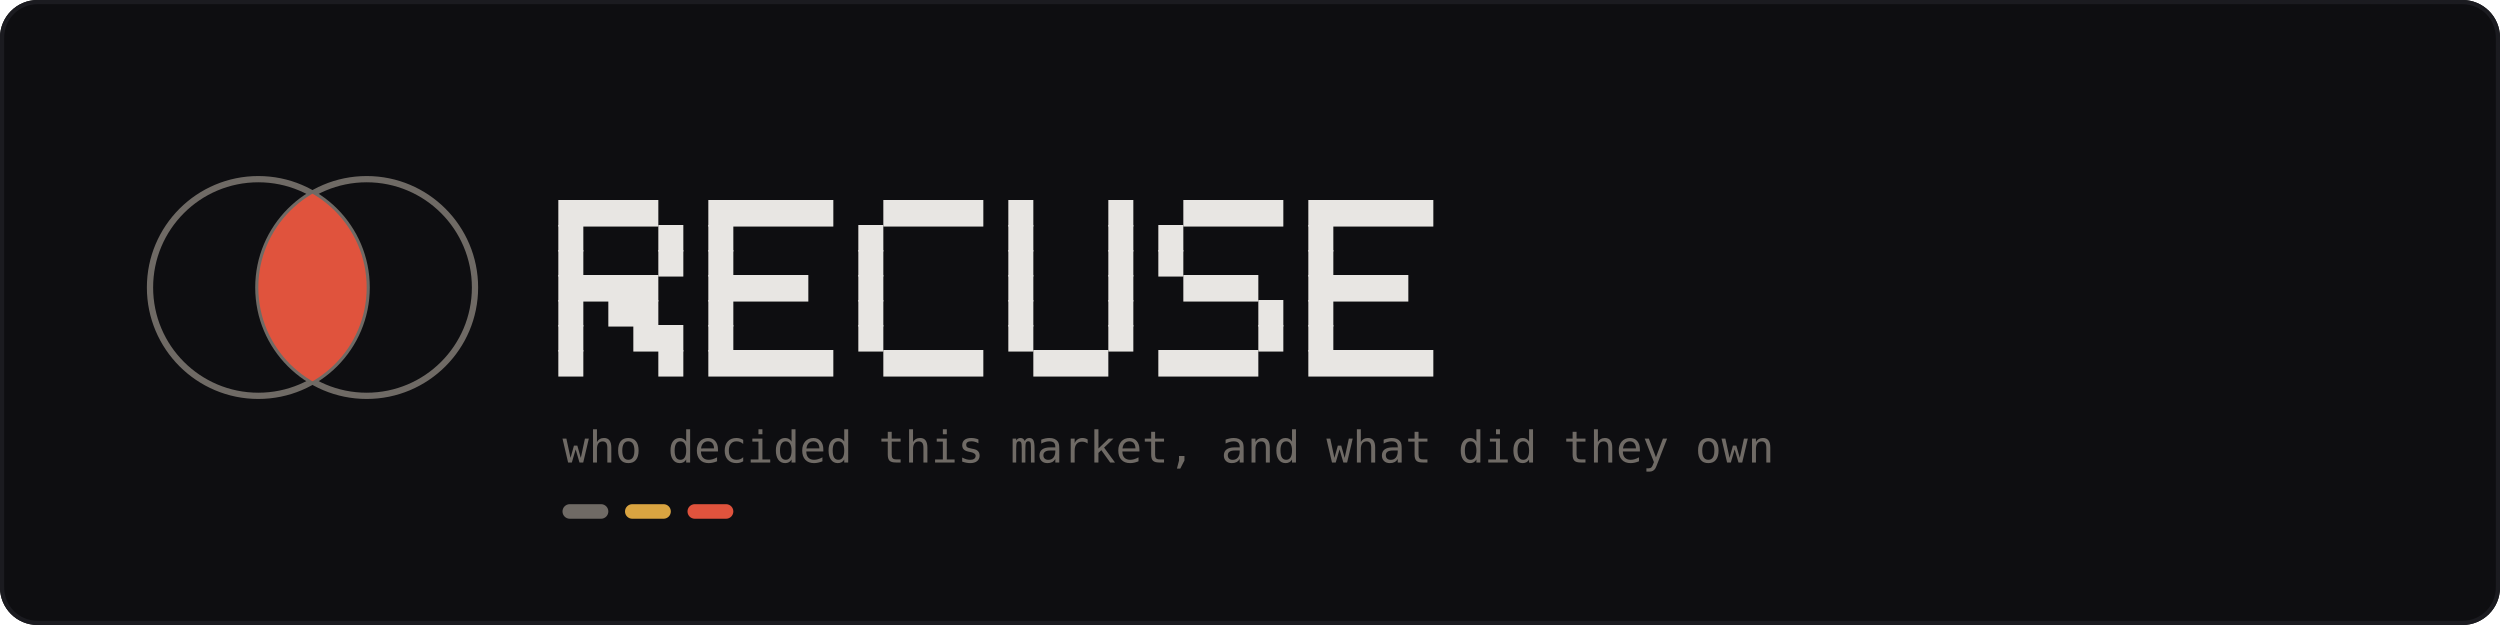
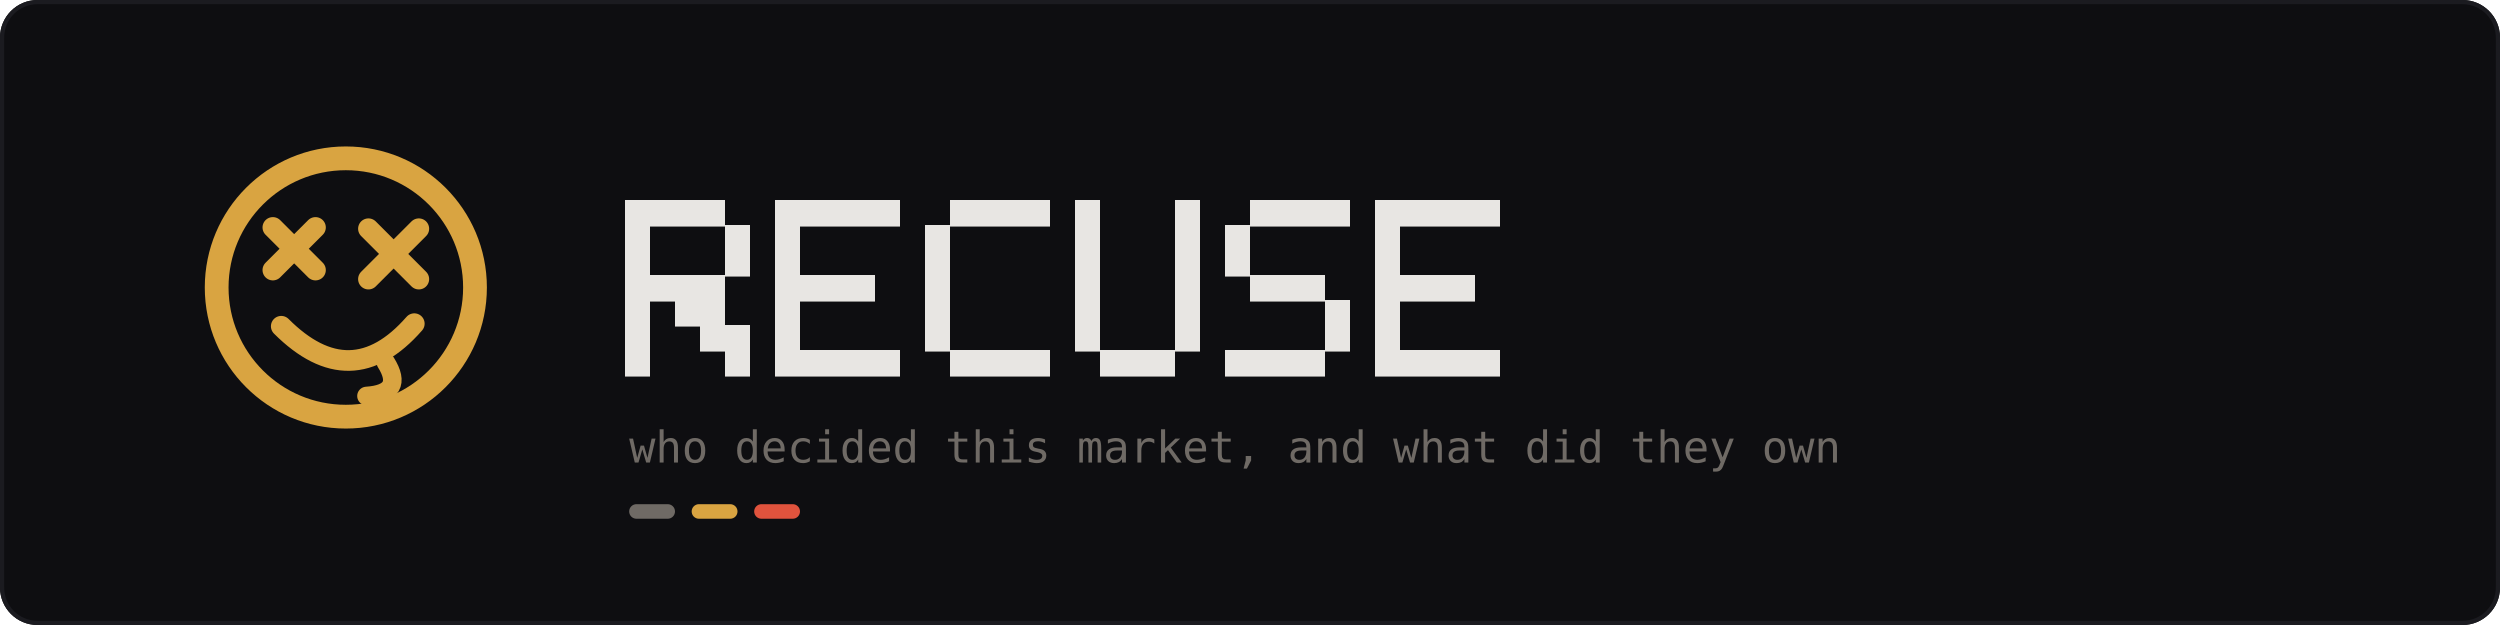
<svg xmlns="http://www.w3.org/2000/svg" viewBox="0 0 1200 300" width="1200" height="300" role="img" aria-label="recuse">
  <rect width="1200" height="300" rx="18" fill="#08080a" />
  <rect x="1" y="1" width="1198" height="298" rx="17" fill="#0e0e11" stroke="#1b1b20" stroke-width="2" />
-   <clipPath id="lens">
-     <circle cx="124" cy="138" r="52" />
-   </clipPath>
-   <circle cx="124" cy="138" r="52" fill="none" stroke="#6f6a65" stroke-width="3" />
-   <circle cx="176" cy="138" r="52" fill="none" stroke="#6f6a65" stroke-width="3" />
-   <circle cx="176" cy="138" r="52" fill="#e0533d" clip-path="url(#lens)" />
+   <g id="face-banner" fill="none" stroke="#d9a441" stroke-width="9.92" stroke-linecap="round" stroke-linejoin="round">
+     <circle cx="166" cy="138" r="62" stroke-width="11.408" />
+     <path d="M130.97 109.17 L151.43 129.63" />
+     <path d="M151.43 109.17 L130.97 129.63" />
+     <path d="M176.85 109.79 L201.03 133.97" />
+     <path d="M201.03 109.79 L176.85 133.97" />
+     <path d="M135 156.6 Q168.48 190.08 198.86 155.36" />
+     <path d="M185.22 173.96 q9.3 14.88 -9.3 16.12" stroke-width="8.928" />
+   </g>
  <g fill="#e8e6e3">
-     <rect x="268" y="96" width="48" height="12.75" />
-     <rect x="268" y="108" width="12" height="12.75" />
-     <rect x="316" y="108" width="12" height="12.75" />
-     <rect x="268" y="120" width="12" height="12.75" />
-     <rect x="316" y="120" width="12" height="12.75" />
-     <rect x="268" y="132" width="48" height="12.75" />
-     <rect x="268" y="144" width="12" height="12.75" />
-     <rect x="292" y="144" width="24" height="12.75" />
-     <rect x="268" y="156" width="12" height="12.75" />
-     <rect x="304" y="156" width="24" height="12.75" />
-     <rect x="268" y="168" width="12" height="12.75" />
-     <rect x="316" y="168" width="12" height="12.75" />
-     <rect x="340" y="96" width="60" height="12.75" />
-     <rect x="340" y="108" width="12" height="12.75" />
-     <rect x="340" y="120" width="12" height="12.75" />
-     <rect x="340" y="132" width="48" height="12.75" />
-     <rect x="340" y="144" width="12" height="12.75" />
-     <rect x="340" y="156" width="12" height="12.75" />
-     <rect x="340" y="168" width="60" height="12.75" />
-     <rect x="424" y="96" width="48" height="12.75" />
-     <rect x="412" y="108" width="12" height="12.75" />
-     <rect x="412" y="120" width="12" height="12.75" />
-     <rect x="412" y="132" width="12" height="12.75" />
-     <rect x="412" y="144" width="12" height="12.75" />
-     <rect x="412" y="156" width="12" height="12.75" />
-     <rect x="424" y="168" width="48" height="12.75" />
-     <rect x="484" y="96" width="12" height="12.75" />
-     <rect x="532" y="96" width="12" height="12.75" />
-     <rect x="484" y="108" width="12" height="12.75" />
-     <rect x="532" y="108" width="12" height="12.75" />
-     <rect x="484" y="120" width="12" height="12.75" />
-     <rect x="532" y="120" width="12" height="12.75" />
-     <rect x="484" y="132" width="12" height="12.75" />
-     <rect x="532" y="132" width="12" height="12.75" />
-     <rect x="484" y="144" width="12" height="12.75" />
-     <rect x="532" y="144" width="12" height="12.75" />
-     <rect x="484" y="156" width="12" height="12.75" />
-     <rect x="532" y="156" width="12" height="12.75" />
-     <rect x="496" y="168" width="36" height="12.75" />
-     <rect x="568" y="96" width="48" height="12.75" />
-     <rect x="556" y="108" width="12" height="12.75" />
-     <rect x="556" y="120" width="12" height="12.75" />
-     <rect x="568" y="132" width="36" height="12.75" />
-     <rect x="604" y="144" width="12" height="12.75" />
-     <rect x="604" y="156" width="12" height="12.75" />
-     <rect x="556" y="168" width="48" height="12.75" />
-     <rect x="628" y="96" width="60" height="12.75" />
-     <rect x="628" y="108" width="12" height="12.75" />
-     <rect x="628" y="120" width="12" height="12.75" />
-     <rect x="628" y="132" width="48" height="12.75" />
-     <rect x="628" y="144" width="12" height="12.75" />
-     <rect x="628" y="156" width="12" height="12.75" />
-     <rect x="628" y="168" width="60" height="12.75" />
+     <rect x="300" y="96" width="48" height="12.75" />
+     <rect x="300" y="108" width="12" height="12.75" />
+     <rect x="348" y="108" width="12" height="12.75" />
+     <rect x="300" y="120" width="12" height="12.75" />
+     <rect x="348" y="120" width="12" height="12.75" />
+     <rect x="300" y="132" width="48" height="12.75" />
+     <rect x="300" y="144" width="12" height="12.75" />
+     <rect x="324" y="144" width="24" height="12.75" />
+     <rect x="300" y="156" width="12" height="12.75" />
+     <rect x="336" y="156" width="24" height="12.75" />
+     <rect x="300" y="168" width="12" height="12.75" />
+     <rect x="348" y="168" width="12" height="12.75" />
+     <rect x="372" y="96" width="60" height="12.75" />
+     <rect x="372" y="108" width="12" height="12.75" />
+     <rect x="372" y="120" width="12" height="12.75" />
+     <rect x="372" y="132" width="48" height="12.75" />
+     <rect x="372" y="144" width="12" height="12.75" />
+     <rect x="372" y="156" width="12" height="12.75" />
+     <rect x="372" y="168" width="60" height="12.75" />
+     <rect x="456" y="96" width="48" height="12.75" />
+     <rect x="444" y="108" width="12" height="12.75" />
+     <rect x="444" y="120" width="12" height="12.75" />
+     <rect x="444" y="132" width="12" height="12.75" />
+     <rect x="444" y="144" width="12" height="12.75" />
+     <rect x="444" y="156" width="12" height="12.75" />
+     <rect x="456" y="168" width="48" height="12.75" />
+     <rect x="516" y="96" width="12" height="12.75" />
+     <rect x="564" y="96" width="12" height="12.75" />
+     <rect x="516" y="108" width="12" height="12.75" />
+     <rect x="564" y="108" width="12" height="12.75" />
+     <rect x="516" y="120" width="12" height="12.75" />
+     <rect x="564" y="120" width="12" height="12.75" />
+     <rect x="516" y="132" width="12" height="12.75" />
+     <rect x="564" y="132" width="12" height="12.75" />
+     <rect x="516" y="144" width="12" height="12.75" />
+     <rect x="564" y="144" width="12" height="12.75" />
+     <rect x="516" y="156" width="12" height="12.75" />
+     <rect x="564" y="156" width="12" height="12.75" />
+     <rect x="528" y="168" width="36" height="12.75" />
+     <rect x="600" y="96" width="48" height="12.75" />
+     <rect x="588" y="108" width="12" height="12.75" />
+     <rect x="588" y="120" width="12" height="12.75" />
+     <rect x="600" y="132" width="36" height="12.75" />
+     <rect x="636" y="144" width="12" height="12.75" />
+     <rect x="636" y="156" width="12" height="12.75" />
+     <rect x="588" y="168" width="48" height="12.75" />
+     <rect x="660" y="96" width="60" height="12.75" />
+     <rect x="660" y="108" width="12" height="12.75" />
+     <rect x="660" y="120" width="12" height="12.75" />
+     <rect x="660" y="132" width="48" height="12.75" />
+     <rect x="660" y="144" width="12" height="12.75" />
+     <rect x="660" y="156" width="12" height="12.75" />
+     <rect x="660" y="168" width="60" height="12.75" />
  </g>
-   <text x="270" y="222" textLength="416" lengthAdjust="spacingAndGlyphs" font-family="ui-monospace, SFMono-Regular, Menlo, Consolas, monospace" font-size="21" fill="#6f6a65">who decided this market, and what did they own</text>
+   <text x="302" y="222" textLength="416" lengthAdjust="spacingAndGlyphs" font-family="ui-monospace, SFMono-Regular, Menlo, Consolas, monospace" font-size="21" fill="#6f6a65">who decided this market, and what did they own</text>
  <g>
-     <rect x="270" y="242" width="22" height="7" rx="3.5" fill="#6f6a65" />
-     <rect x="300" y="242" width="22" height="7" rx="3.5" fill="#d9a441" />
-     <rect x="330" y="242" width="22" height="7" rx="3.5" fill="#e0533d" />
+     <rect x="302" y="242" width="22" height="7" rx="3.5" fill="#6f6a65" />
+     <rect x="332" y="242" width="22" height="7" rx="3.5" fill="#d9a441" />
+     <rect x="362" y="242" width="22" height="7" rx="3.5" fill="#e0533d" />
  </g>
</svg>
